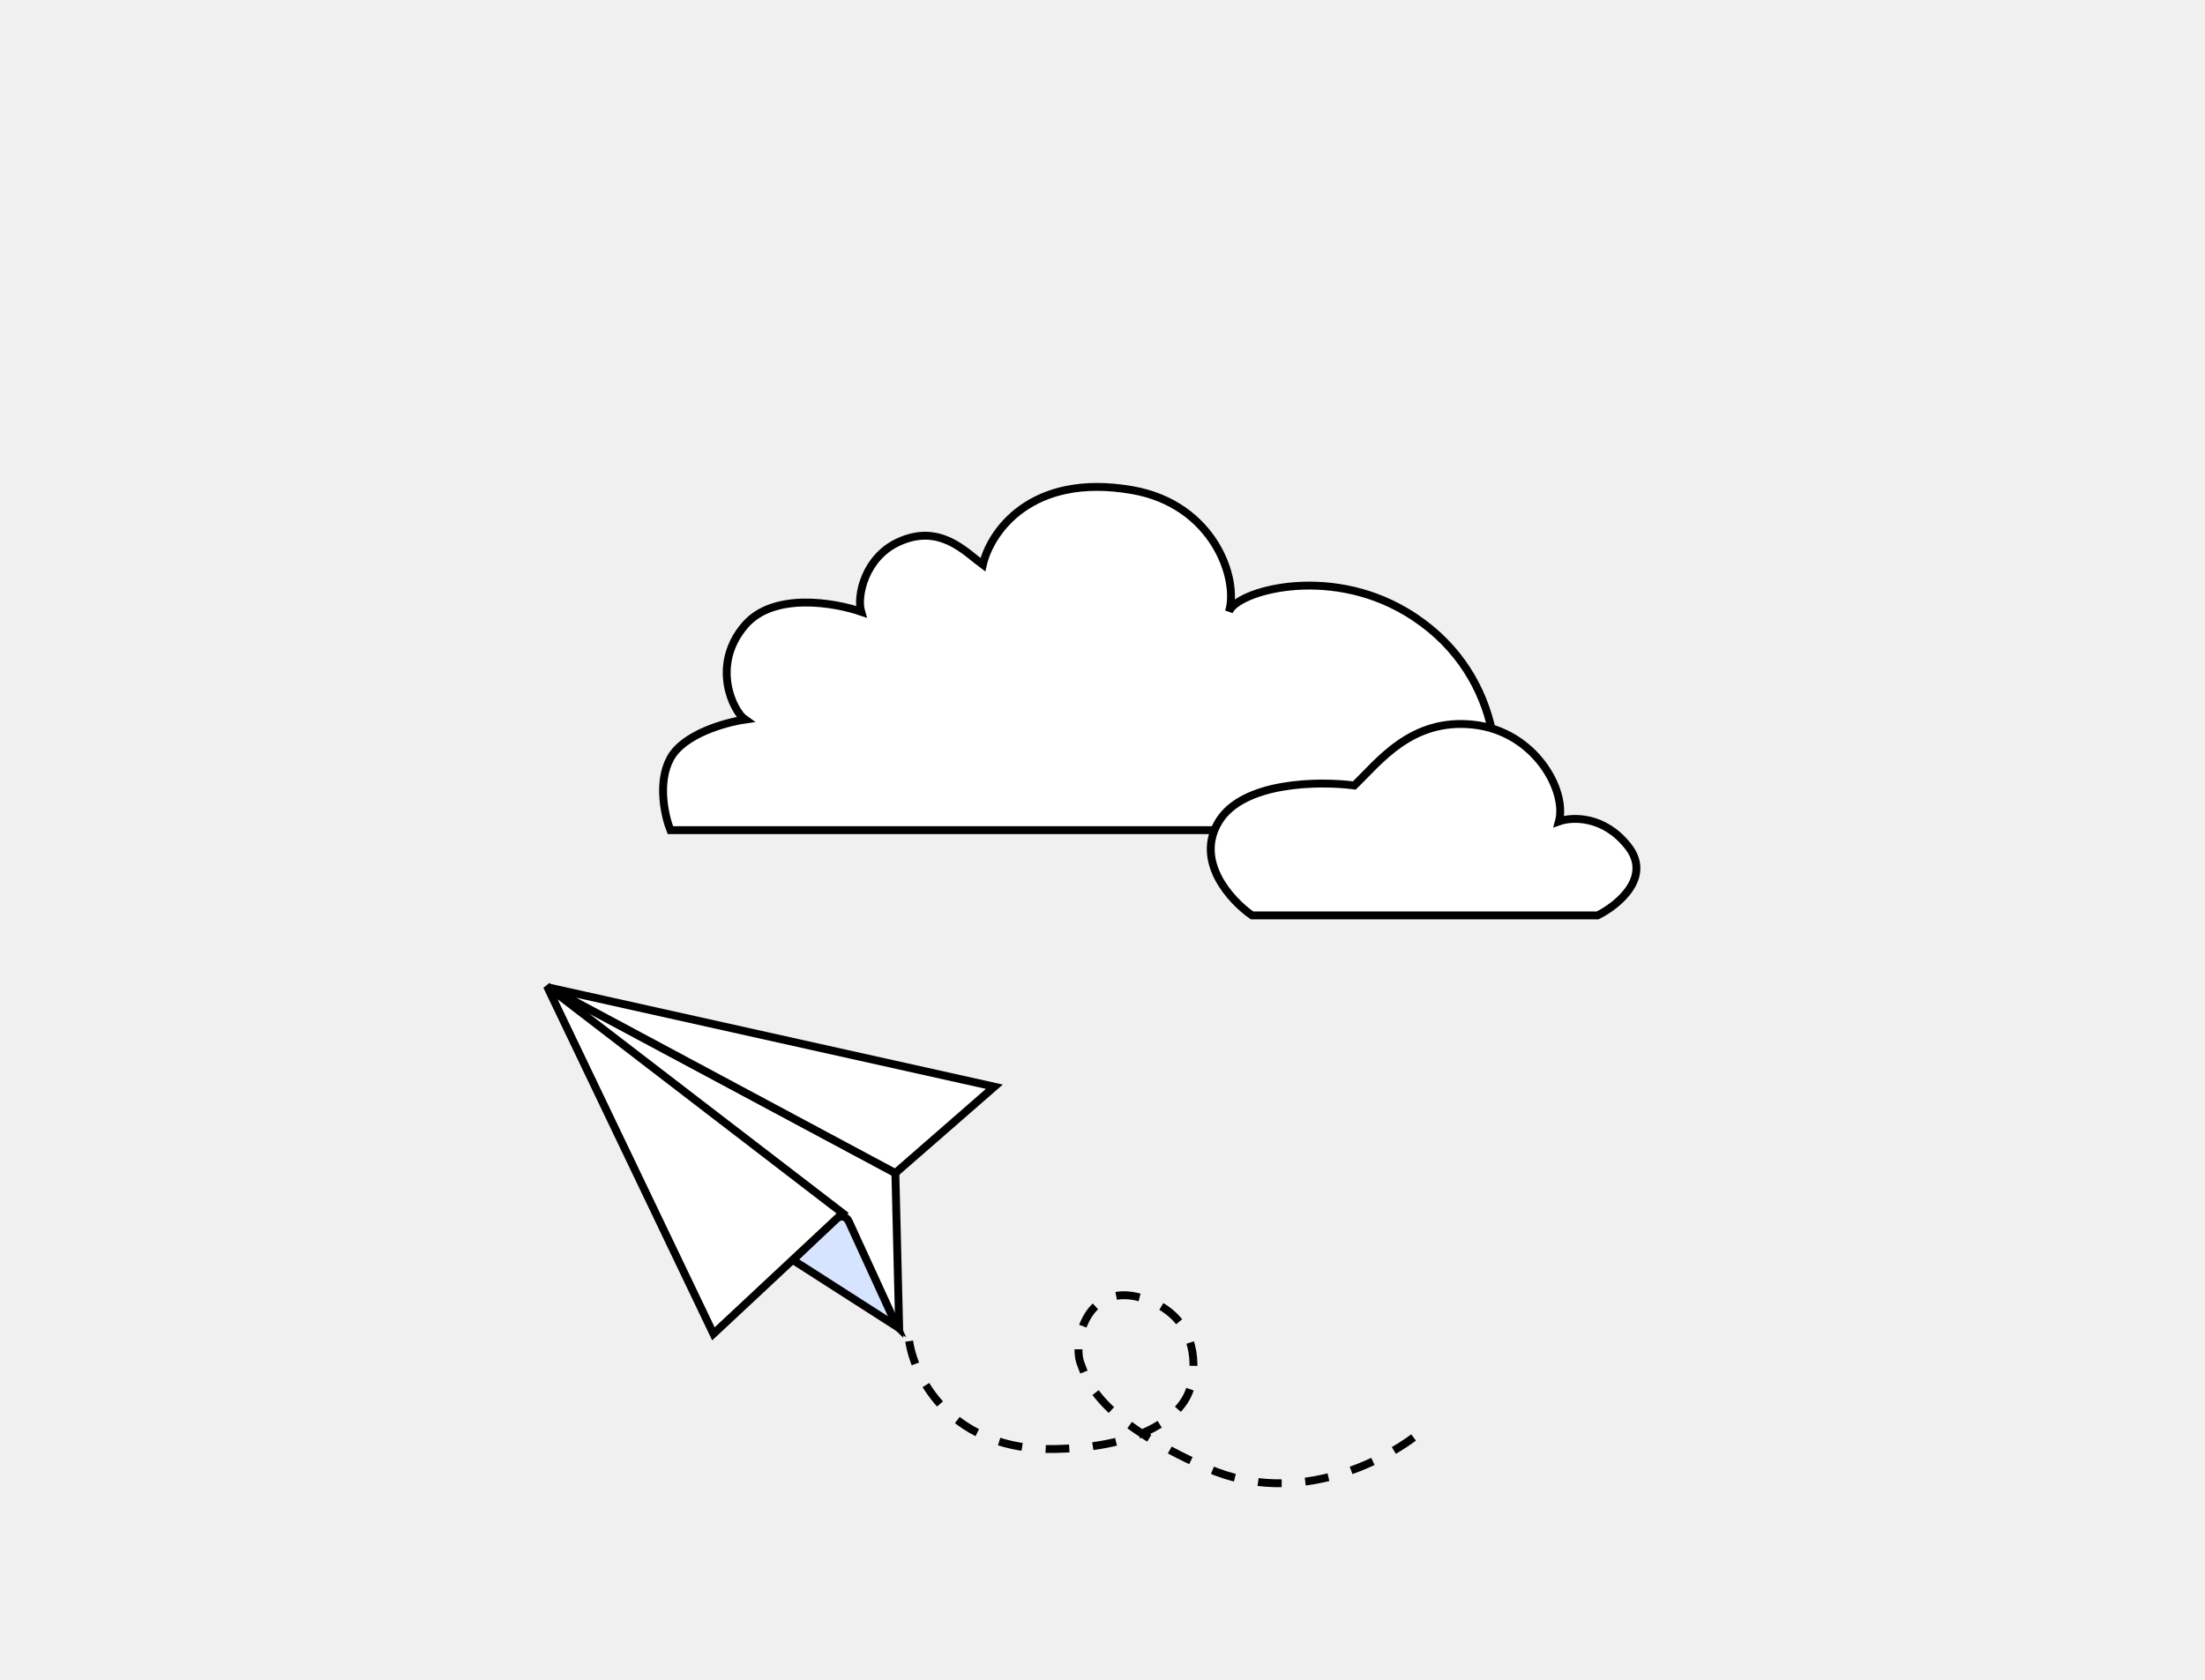
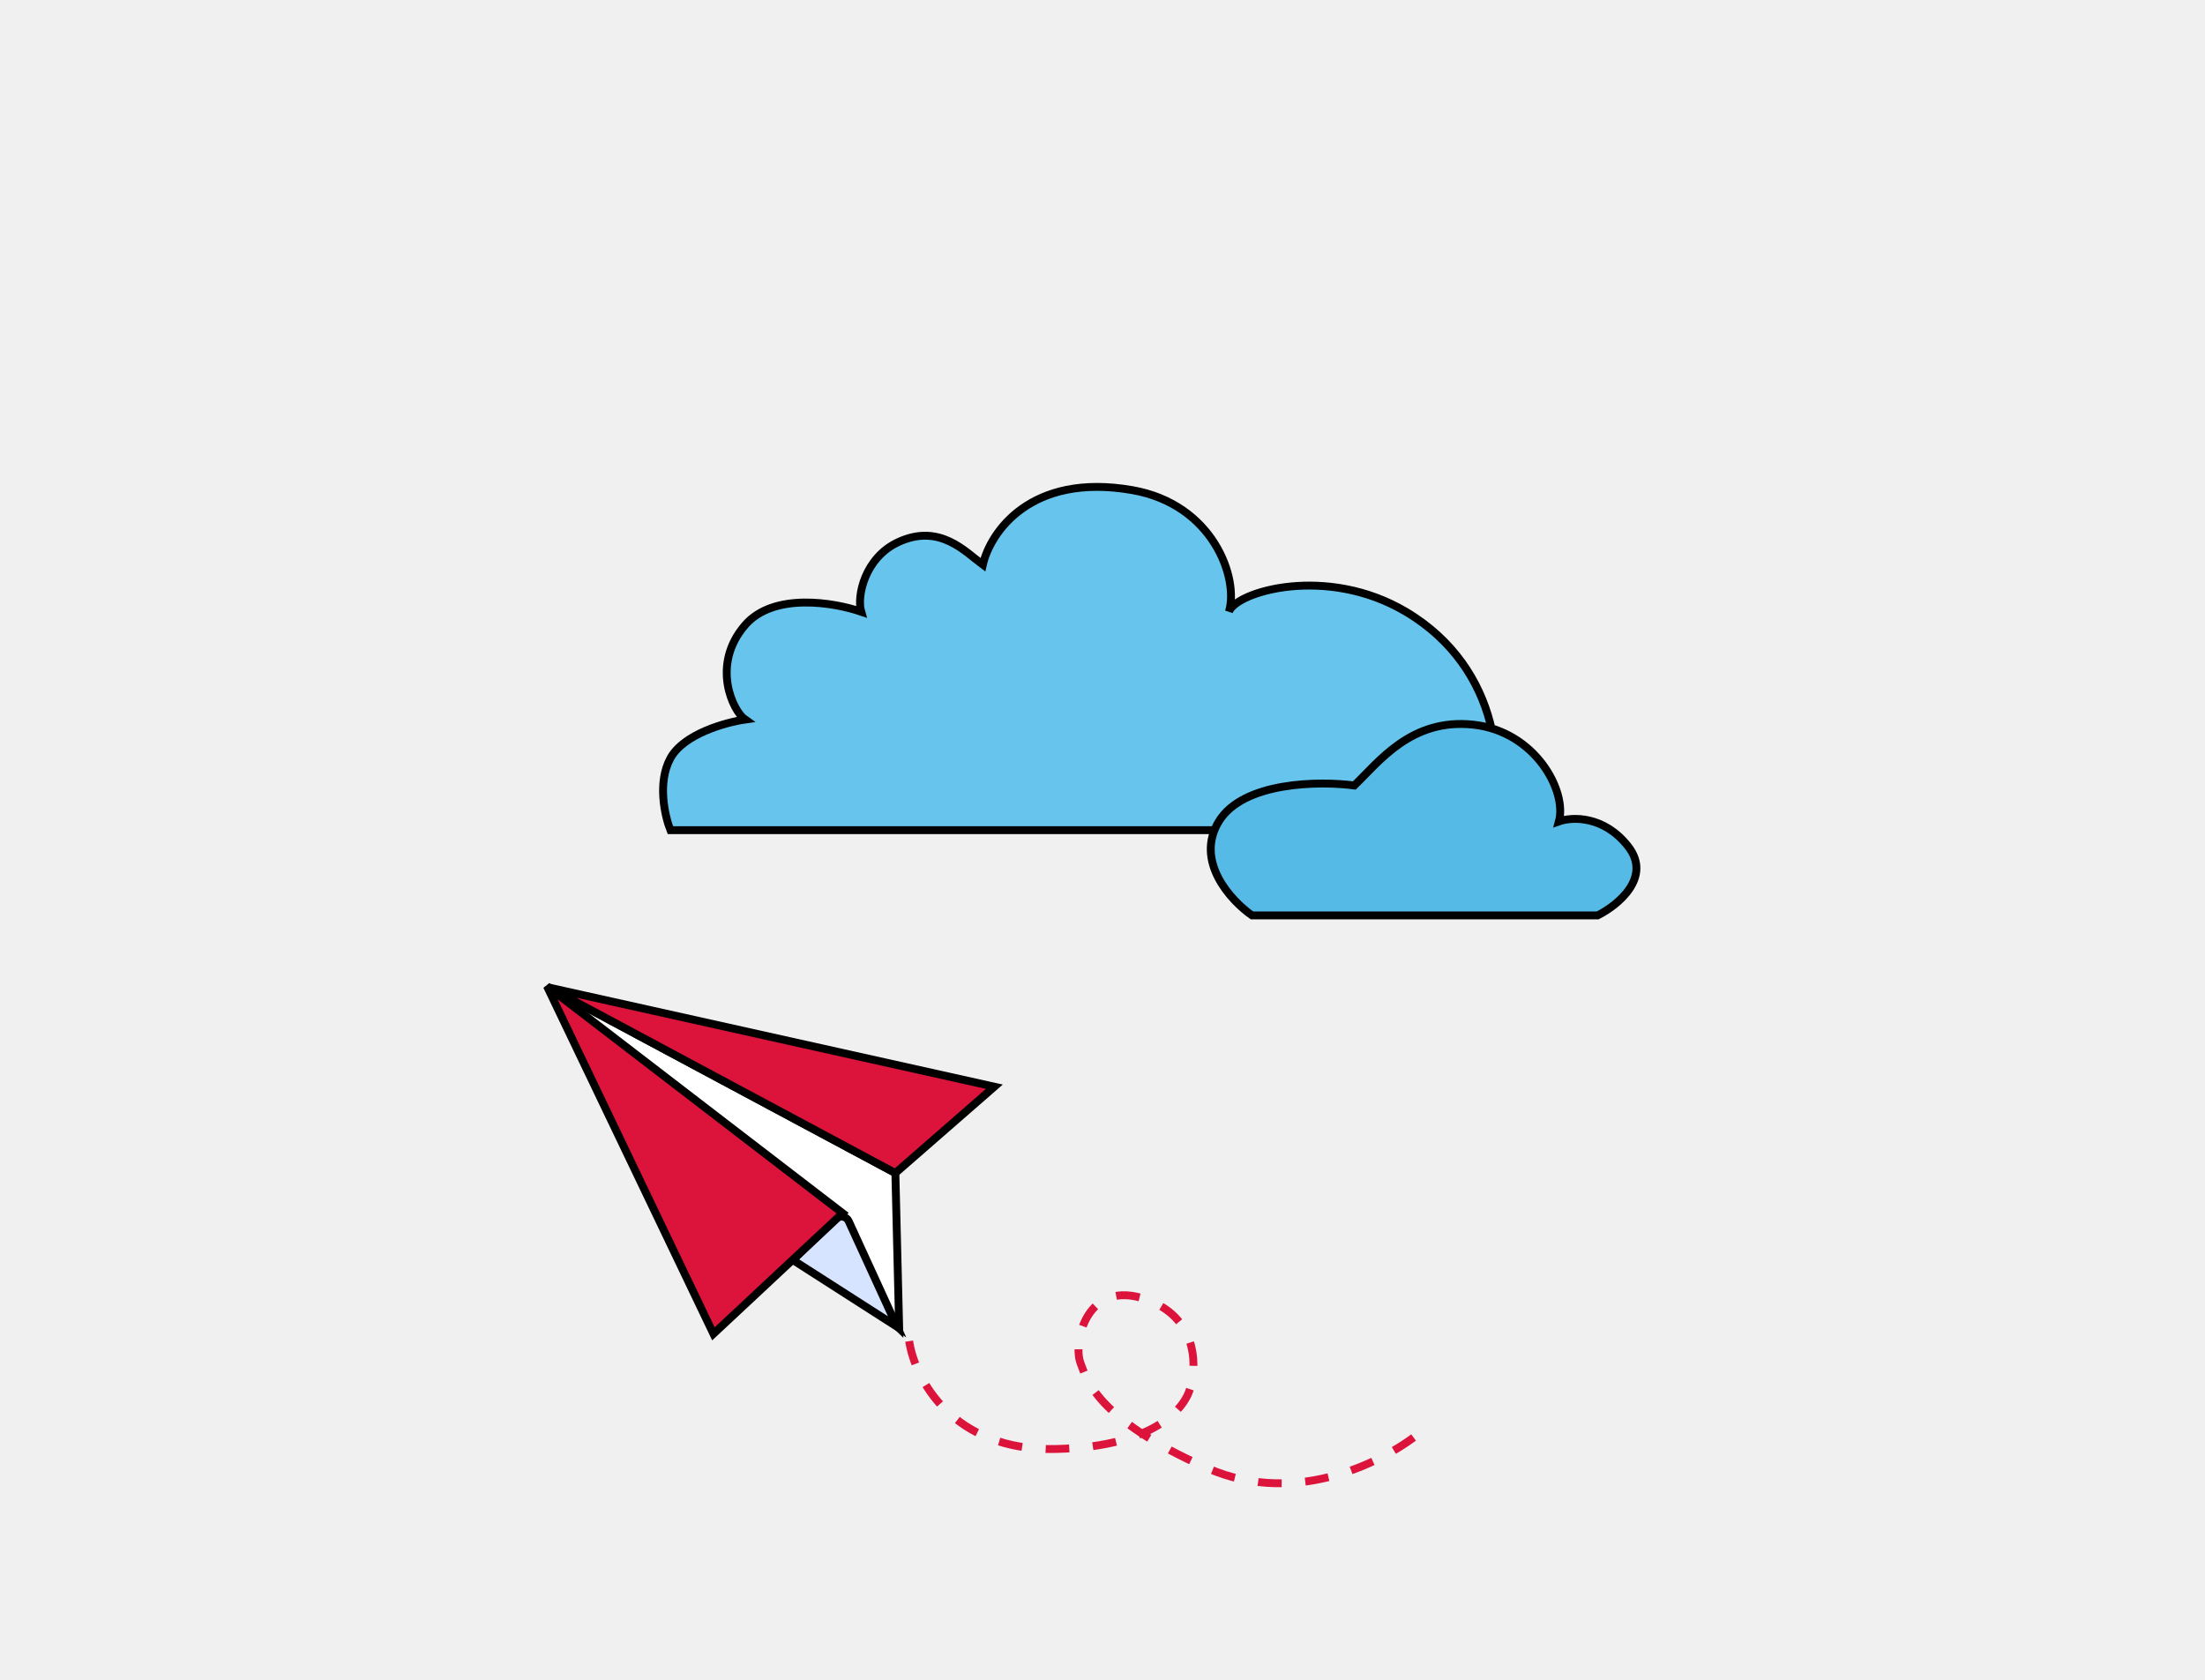
- <svg xmlns="http://www.w3.org/2000/svg" width="668" height="509" viewBox="0 0 668 509" fill="none">
-   <path d="M449.364 251.521H203.095C201.42 247.333 199.074 237.113 203.095 229.742C207.116 222.371 219.848 218.853 225.712 218.015C222.082 215.502 215.272 201.509 225.712 189.404C234.381 179.352 252.796 182.554 260.893 185.347C259.497 180.6 262.023 168.965 272.075 164.275C284.64 158.411 292.444 167.198 297.749 171.106C299.983 161.334 312.157 143.129 342.982 148.49C367.567 152.766 375.371 175.295 372.3 185.347C374.534 179.204 401.911 171.106 425.91 185.347C454.767 202.47 457.182 235.606 449.364 251.521Z" fill="white" stroke="black" stroke-width="2.386" />
-   <path d="M484.004 277.354H379.297C372.876 272.887 361.874 260.937 369.246 248.874C376.617 236.811 399.68 236.588 410.29 237.985C417.829 230.725 427.546 217.549 446.309 219.56C465.073 221.57 474.789 239.66 472.277 248.874C476.186 247.478 485.846 247.031 493.218 256.413C500.589 265.795 490.146 274.283 484.004 277.354Z" fill="white" stroke="black" stroke-width="2.386" />
+ <svg xmlns="http://www.w3.org/2000/svg" max-width="auto" max-height="auto" viewBox="0 0 668 509" fill="none">
+   <path d="M449.364 251.521H203.095C201.42 247.333 199.074 237.113 203.095 229.742C207.116 222.371 219.848 218.853 225.712 218.015C222.082 215.502 215.272 201.509 225.712 189.404C234.381 179.352 252.796 182.554 260.893 185.347C259.497 180.6 262.023 168.965 272.075 164.275C284.64 158.411 292.444 167.198 297.749 171.106C299.983 161.334 312.157 143.129 342.982 148.49C367.567 152.766 375.371 175.295 372.3 185.347C374.534 179.204 401.911 171.106 425.91 185.347C454.767 202.47 457.182 235.606 449.364 251.521Z" fill="#67c4ed" stroke="black" stroke-width="2.386" />
+   <path d="M484.004 277.354H379.297C372.876 272.887 361.874 260.937 369.246 248.874C376.617 236.811 399.68 236.588 410.29 237.985C417.829 230.725 427.546 217.549 446.309 219.56C465.073 221.57 474.789 239.66 472.277 248.874C476.186 247.478 485.846 247.031 493.218 256.413C500.589 265.795 490.146 274.283 484.004 277.354Z" fill="#56bae6" stroke="black" stroke-width="2.386" />
  <path d="M271.249 355.415L166.32 299.219L272.402 402.447L271.249 355.415Z" fill="white" stroke="black" stroke-width="2.386" />
-   <path d="M301.239 329.256L166.32 299.219L271.249 355.415L301.239 329.256Z" fill="white" stroke="black" stroke-width="2.386" />
+   <path d="M301.239 329.256L166.32 299.219L271.249 355.415L301.239 329.256Z" fill="crimson" stroke="black" stroke-width="2.386" />
  <path d="M271.777 402.009L240.195 381.763L253.286 369.257C254.471 368.125 256.42 368.498 257.103 369.989L271.777 402.009Z" fill="#D6E4FF" stroke="black" stroke-width="2.386" />
-   <path d="M216.128 404.132L165.695 298.781L255.269 367.571L216.128 404.132Z" fill="white" stroke="black" stroke-width="2.386" />
-   <path d="M275.43 406.355C277.105 417.524 288.329 439.694 319.825 439.024C351.321 438.354 360.311 425.342 360.87 418.92C362.545 412.777 362.21 399.152 347.467 393.791C329.039 387.089 324.934 406.982 327.364 413.057C329.039 417.245 331.552 429.809 365.896 444.887C393.371 456.949 420.901 442.095 431.232 433.16" stroke="black" stroke-width="2.386" stroke-dasharray="7.16 7.16" />
+   <path d="M216.128 404.132L165.695 298.781L255.269 367.571L216.128 404.132Z" fill="crimson" stroke="black" stroke-width="2.386" />
+   <path d="M275.43 406.355C277.105 417.524 288.329 439.694 319.825 439.024C351.321 438.354 360.311 425.342 360.87 418.92C362.545 412.777 362.21 399.152 347.467 393.791C329.039 387.089 324.934 406.982 327.364 413.057C329.039 417.245 331.552 429.809 365.896 444.887C393.371 456.949 420.901 442.095 431.232 433.16" stroke="crimson" stroke-width="2.386" stroke-dasharray="7.16 7.16" />
</svg>
